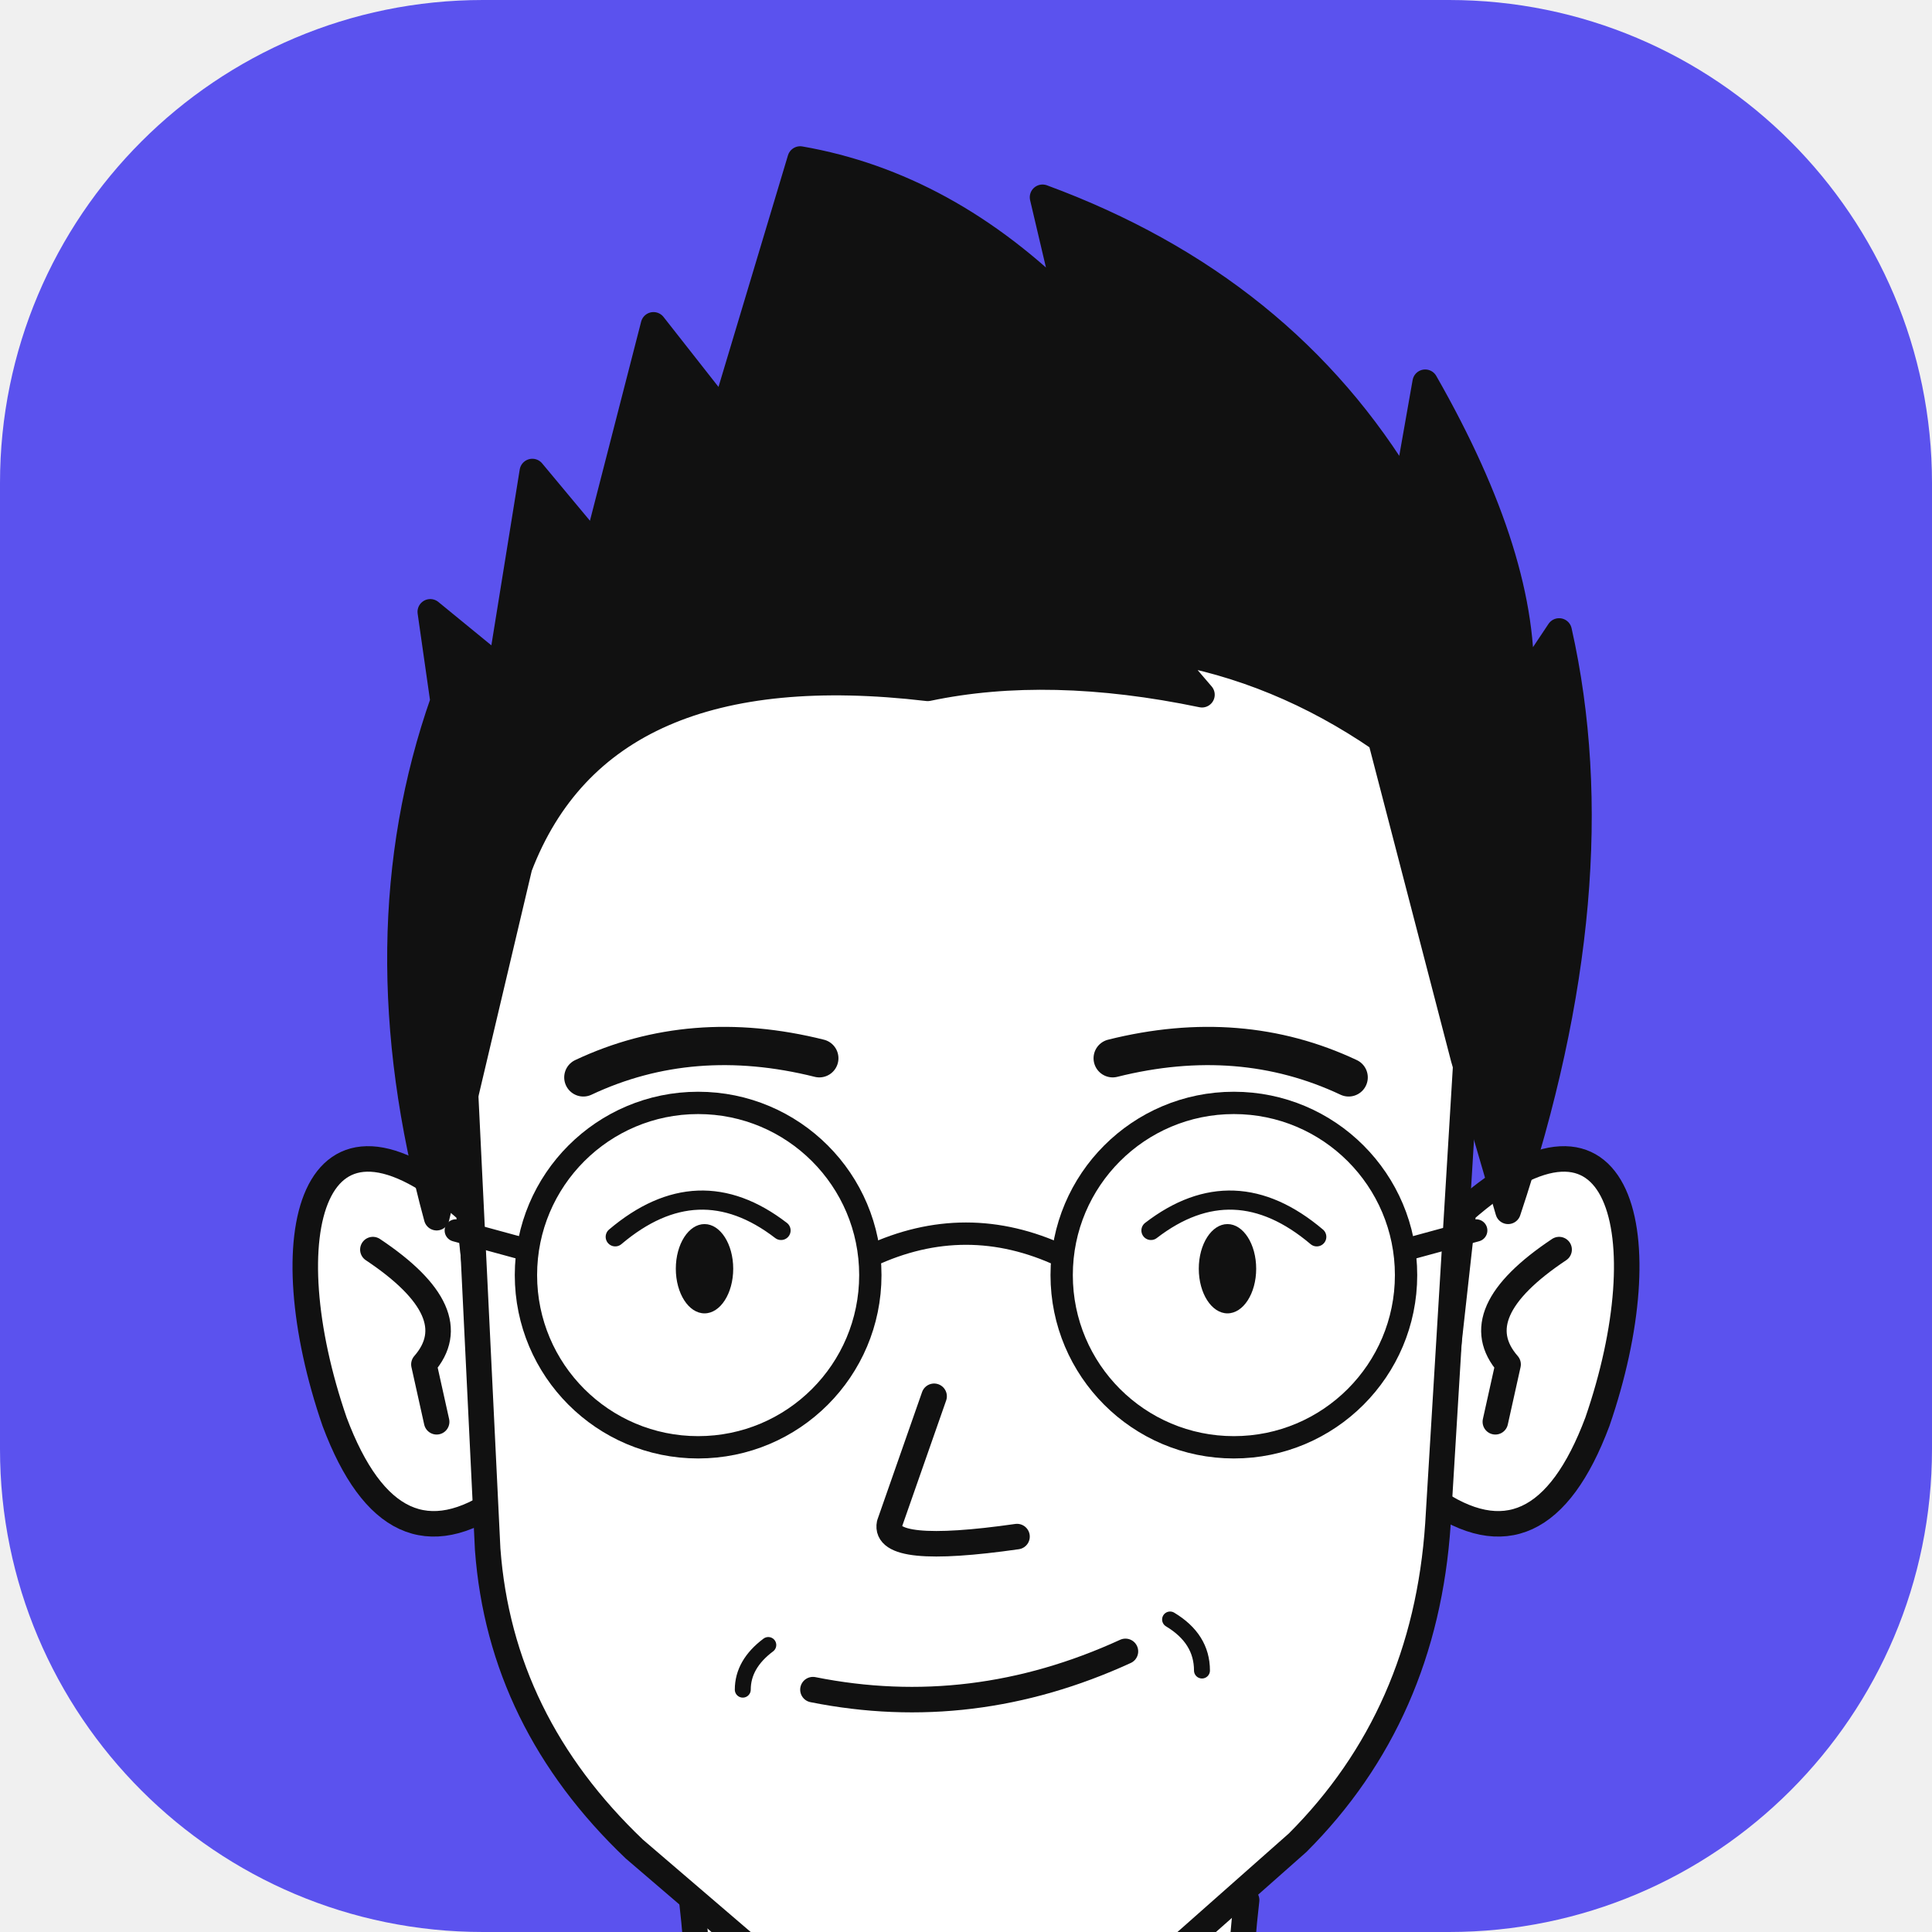
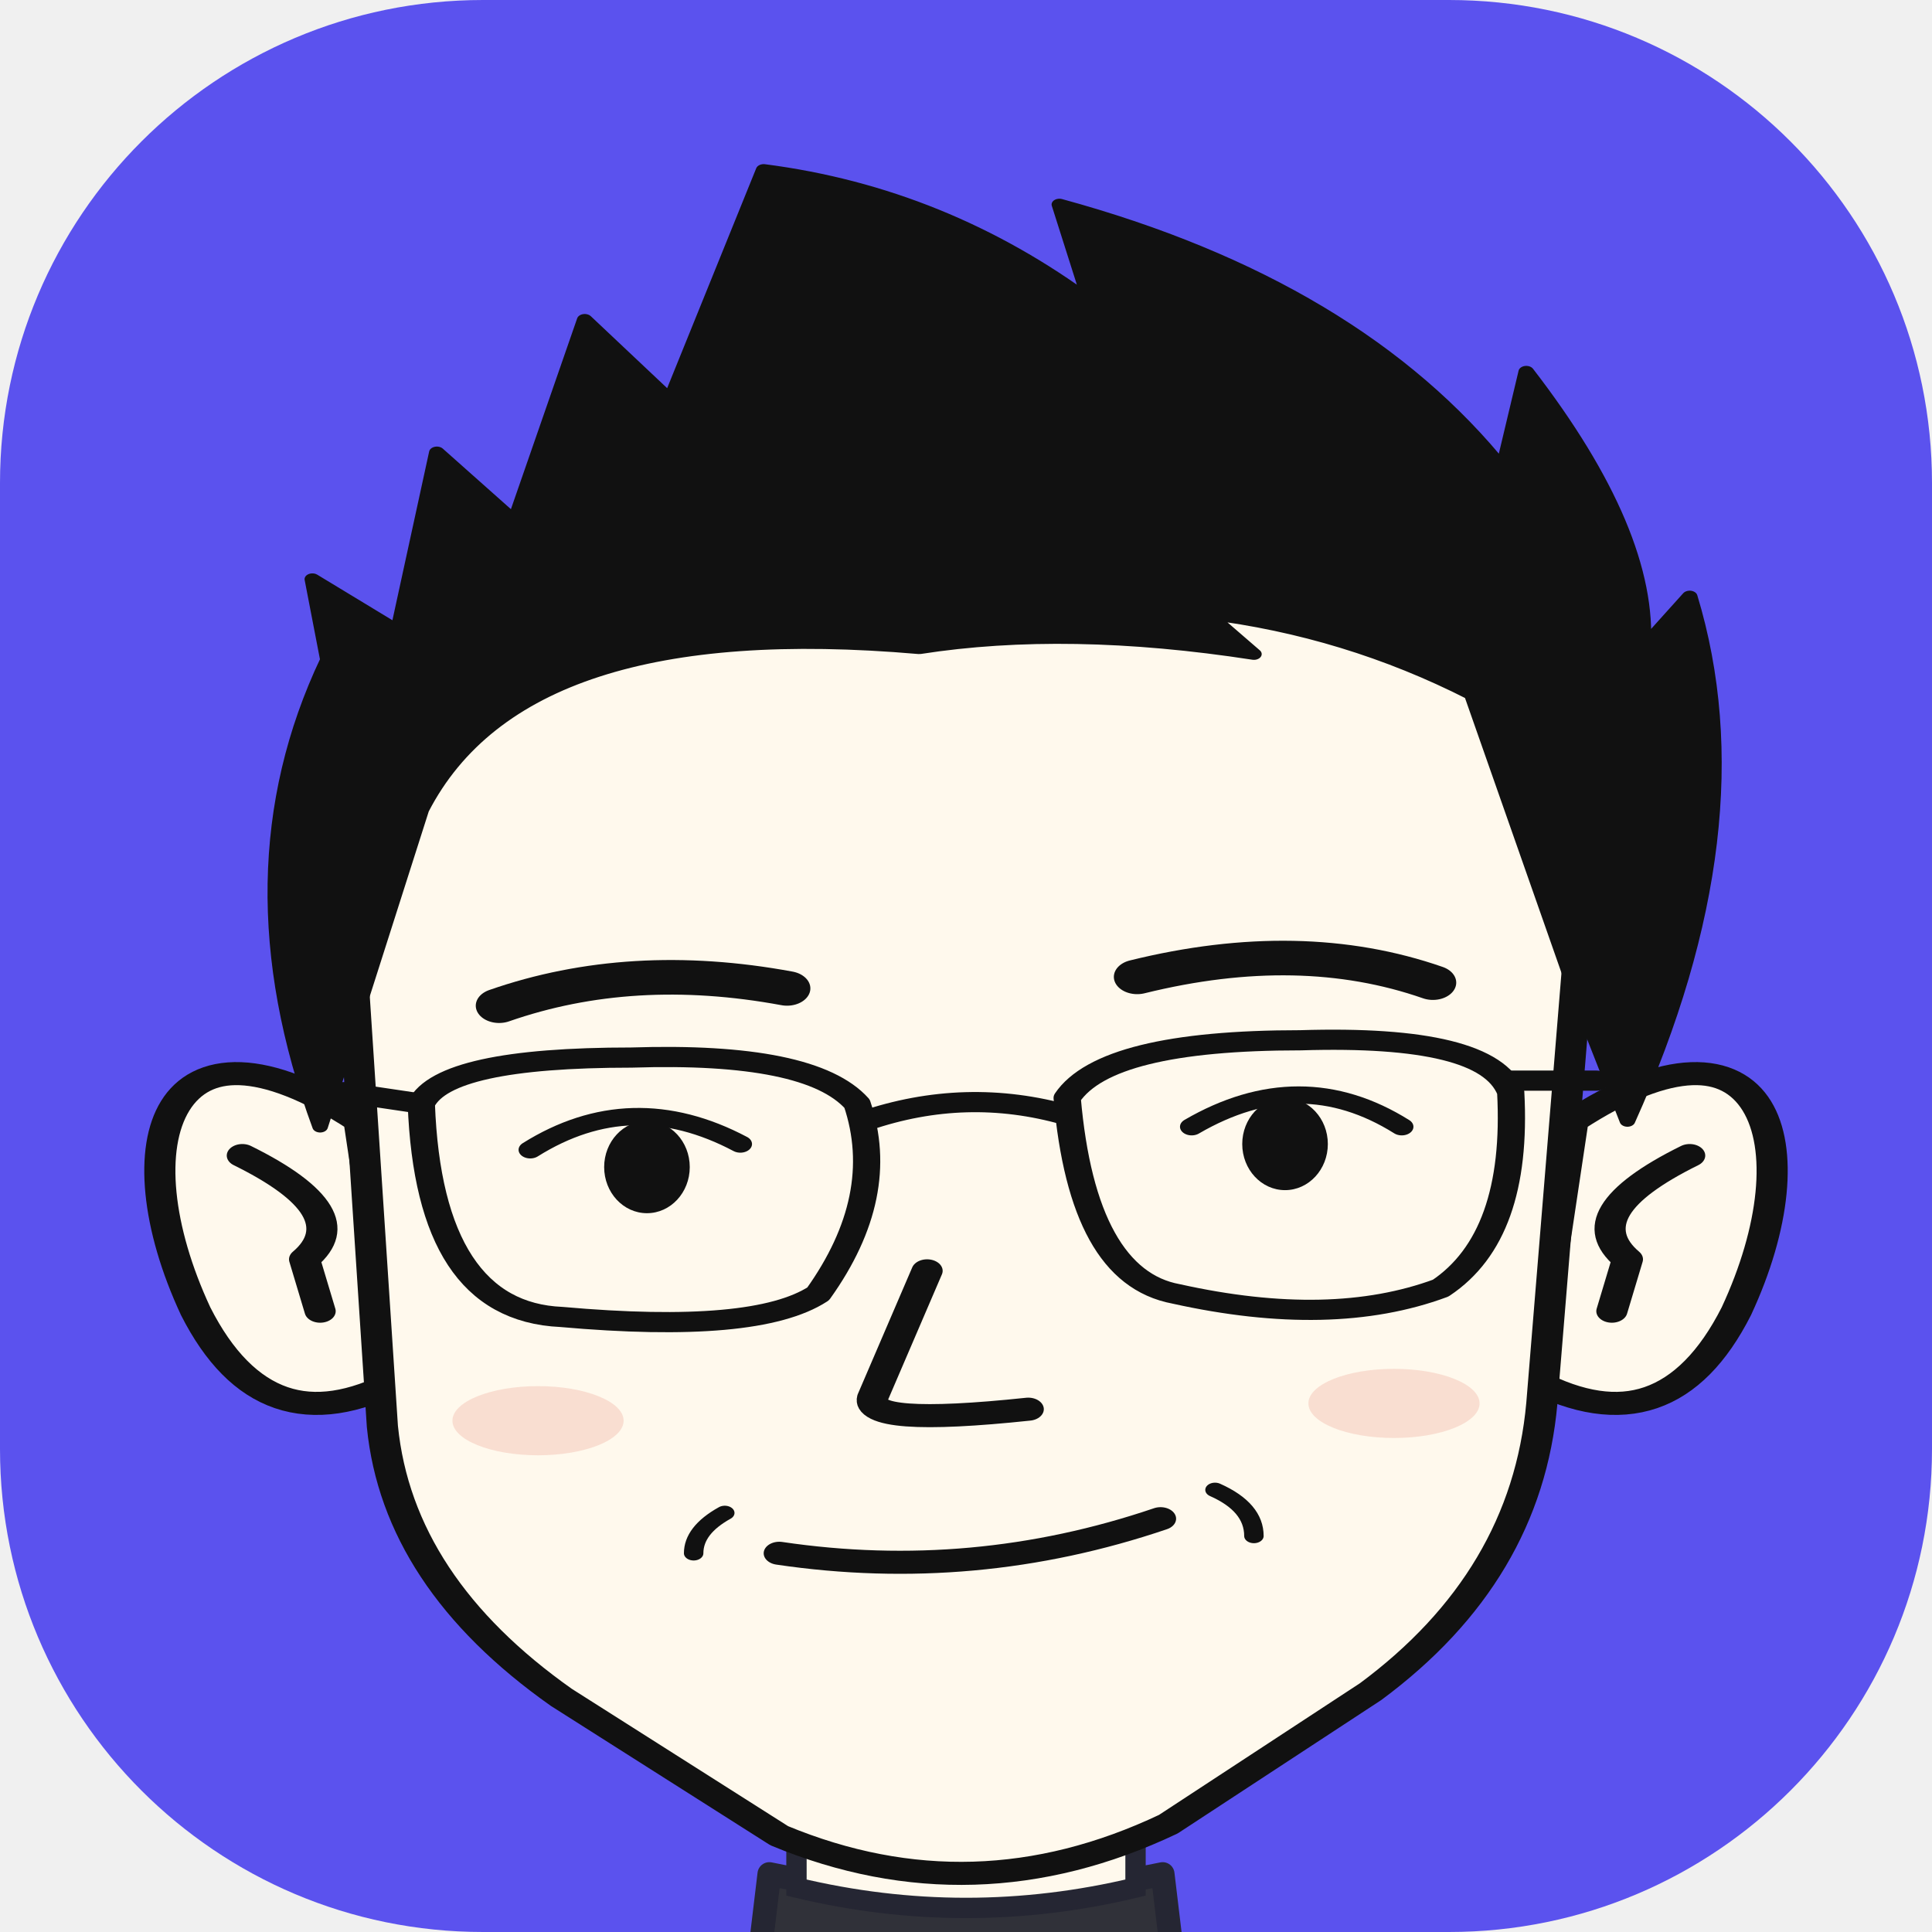
<svg xmlns="http://www.w3.org/2000/svg" viewBox="0 0 64 64">
  <rect width="64" height="64" rx="16" fill="#5B52EE" />
-   <svg x="2" y="4" width="60" height="60" viewBox="58 36 284 284">
-     <g stroke="#111" stroke-width="4" stroke-linecap="round" stroke-linejoin="round" fill="white">
-       <path d="M157 315 Q160 341 156 366 Q200 386 245 366 Q241 341 244 315 Z" stroke="none" />
-       <path d="M157 315 Q160 341 156 366 M244 315 Q241 341 245 366" fill="none" />
-       <path d="M136 362 Q200 388 264 362" fill="none" />
-       <g id="ears">
-         <path d="M122 207 C97 185 91 211 101 240 Q110 264 127 252 Z" />
-         <path d="M278 207 C303 185 309 211 299 240 Q290 264 273 252 Z" />
-         <path d="M107 213 Q122 223 115 231 L117 240                M293 213 Q278 223 285 231 L283 240" fill="none" />
+   <svg x="1" y="3" width="62" height="62" viewBox="102 80 276 276">
+     <g id="outfit" stroke="#252633" stroke-width="3.5" stroke-linecap="round" stroke-linejoin="round">
+       <g id="short-jeans" fill="#537eab">
+         <path d="M184 450 Q240 464 296 450 L301 496 L300 546 L252 546 L247 508 L240 493 L233 508 L228 546 L180 546 L179 496 Z" />
+         <path d="M190 468 Q240 478 290 468 M240 473 V494 M190 482 Q192 496 207 498 M290 482 Q288 496 273 498" fill="none" stroke="#304c6d" stroke-width="2.5" />
+         <path d="M181 529 H229 L228 546 H180 Z M251 529 H299 L300 546 H252 Z" fill="#87a8c6" />
+         <path d="M188 538 H221 M259 538 H292" stroke="#c4d5e3" stroke-width="2" />
      </g>
-       <path id="face" d="M120 157 Q124 110 200 109 Q276 110 280 157       L274 256 Q272 286 252 306 L226 329 Q201 345 176 331       L148 307 Q127 287 125 260 Z" />
-       <path id="hair" fill="#111" d="       M117 208 Q105 164 118 127 L116 113 L127 122       L132 91 L142 103 L151 68 L162 82 L174 42       Q197 46 216 65 L212 48 Q250 62 269 94       L272 77 Q288 105 287 125 L293 116 Q302 156 285 207       L278 183 L265 133 Q249 122 231 119 L237 126       Q213 121 194 125 Q143 119 130 153 Z" />
-       <g id="brows" fill="none" stroke-width="6">
-         <path d="M140 186 Q157 178 177 183" />
-         <path d="M223 183 Q243 178 260 186" />
+       <g id="chunky-sneakers">
+         <path d="M184 545 H225 L229 564 Q237 575 227 582 H153 Q146 568 160 563 L178 558 Z" fill="#a3a7ae" />
+         <path d="M255 545 H296 L302 558 L320 563 Q334 568 327 582 H253 Q243 575 251 564 Z" fill="#a3a7ae" />
+         <path d="M153 574 Q191 578 231 574 L227 586 H154 Z M249 574 Q289 578 327 574 L326 586 H253 Z" fill="#f8f7f0" />
+         <path d="M186 551 L204 553 M182 557 L203 560 M179 564 L202 566 M294 551 L276 553 M298 557 L277 560 M301 564 L278 566" fill="none" stroke="#f8f7f0" stroke-width="3" />
      </g>
-       <g id="glasses" fill="none" stroke-width="3.5">
-         <circle cx="158" cy="217" r="27" />
-         <circle cx="242" cy="217" r="27" />
-         <path d="M185 214 Q200 207 215 214 M120 210 L131 213                M269 213 L280 210" />
+       <g id="short-sleeves" fill="#25262c">
+         <path d="M189 365 Q163 367 151 388 L139 418 Q137 427 147 436 L172 454 L186 435 L168 418 L184 397 Z" />
+         <path d="M291 365 Q317 367 329 388 L341 418 Q343 427 333 436 L308 454 L294 435 L312 418 L296 397 Z" />
+         <path d="M157 399 L153 412 M323 399 L327 412" fill="none" stroke="#51515a" stroke-width="2.5" />
      </g>
-       <g id="eyes">
-         <path d="M145 211 Q158 200 171 210 M229 210 Q242 200 255 211" fill="none" stroke-width="3" />
-         <g fill="#111" stroke="none">
-           <ellipse cx="159" cy="216" rx="4.5" ry="7" />
-           <ellipse cx="241" cy="216" rx="4.5" ry="7" />
+       <g id="turtleneck">
+         <path d="M208 357 Q183 360 174 377 L178 407 L174 459 Q240 479 306 459 L302 407 L306 377 Q297 360 272 357 Z" fill="#25262c" />
+         <path d="M211 343 Q240 349 269 343 L272 368 Q240 380 208 368 Z" fill="#303139" />
+         <path d="M214 356 Q240 363 266 356 M182 453 Q240 468 298 453" fill="none" stroke="#51515a" stroke-width="2.5" />
+         <path d="M186 390 L190 408 M294 390 L290 408" fill="none" stroke="#40414b" stroke-width="2.5" />
+       </g>
+       <g id="hands" fill="#fff9ed">
+         <path d="M172 435 Q180 431 186 438 L194 449 Q197 456 191 456 L185 449 L185 460 Q180 465 175 459 L165 449 Z" />
+         <path d="M308 435 Q300 431 294 438 L286 449 Q283 456 289 456 L295 449 L295 460 Q300 465 305 459 L315 449 Z" />
+         <path d="M175 447 L180 456 M305 447 L300 456" fill="none" stroke-width="2" />
+       </g>
+       <g id="cuffs" fill="#303139">
+         <path d="M160 433 L171 424 L183 436 L171 449 Z" />
+         <path d="M320 433 L309 424 L297 436 L309 449 Z" />
+       </g>
+     </g>
+     <path id="neck" d="M215 329 H265 V345 Q240 351 215 345 Z" fill="#fff9ed" stroke="#252633" stroke-width="3" />
+     <g id="head" transform="translate(10.5 56) scale(1.1475 .85)">
+       <g stroke="#111" stroke-width="4" stroke-linecap="round" stroke-linejoin="round" fill="#fff9ed">
+         <g id="portrait-ears">
+           <path d="M122 207 C97 185 91 211 101 240 Q110 264 127 252 Z" />
+           <path d="M278 207 C303 185 309 211 299 240 Q290 264 273 252 Z" />
+           <path d="M107 213 Q122 223 115 231 L117 240                M293 213 Q278 223 285 231 L283 240" fill="none" />
        </g>
-       </g>
-       <g fill="none">
-         <path id="nose" d="M195 236 L188 256 Q187 261 208 258" />
-         <path id="mouth" d="M176 282 Q201 287 225 276" />
-         <path d="M169 275 Q165 278 165 282 M232 271 Q237 274 237 279" stroke-width="2.5" />
+         <path id="portrait-face" d="M120 157 Q124 110 200 109 Q276 110 280 157       L274 256 Q272 286 252 306 L226 329 Q201 345 176 331       L148 307 Q127 287 125 260 Z" />
+         <g id="portrait-cheeks" fill="#f1b7a7" fill-opacity=".40" stroke="none">
+           <ellipse cx="145" cy="259" rx="11" ry="6" />
+           <ellipse cx="255" cy="256" rx="11" ry="6" />
+         </g>
+         <path id="portrait-hair" fill="#111" stroke-width="2" d="       M117 208 Q105 164 118 127 L116 113 L127 122       L132 91 L142 103 L151 68 L162 82 L174 42       Q197 46 216 65 L212 48 Q250 62 269 94       L272 77 Q288 105 287 125 L293 116 Q302 156 285 207       L278 183 L265 133 Q249 122 231 119 L237 126       Q213 121 194 125 Q143 119 130 153 Z" />
+         <g id="portrait-brows" fill="none" stroke-width="6">
+           <path d="M140 187 Q157 179 177 184" />
+           <path d="M222 182 Q243 175 260 183" />
+         </g>
+         <g id="portrait-glasses" fill="none" stroke-width="3.5">
+           <path d="M130 204 Q133 196 157 196 Q180 195 186 204         Q190 220 181 237 Q173 244 148 241 Q131 240 130 204 Z" />
+           <path d="M213 203 Q218 193 243 193 Q267 192 270 202         Q271 227 261 236 Q247 243 227 237 Q215 234 213 203 Z" />
+           <path d="M187 207 Q200 201 213 206 M120 202 L130 204                M270 200 L281 200" />
+         </g>
+         <g id="portrait-eyes">
+           <path d="M144 212 Q157 201 171 211 M229 208 Q243 197 256 208" fill="none" stroke-width="3" />
+           <g fill="#111" stroke="none">
+             <ellipse cx="159" cy="215" rx="5.5" ry="8" />
+             <ellipse cx="241" cy="211" rx="5.5" ry="8" />
+           </g>
+         </g>
+         <g fill="none">
+           <path id="portrait-nose" d="M195 233 L188 255 Q187 260 208 257" />
+           <path id="portrait-mouth" d="M176 282 Q201 287 225 276" />
+           <path d="M169 275 Q165 278 165 282 M232 271 Q237 274 237 279" stroke-width="2.5" />
+         </g>
      </g>
    </g>
  </svg>
</svg>
